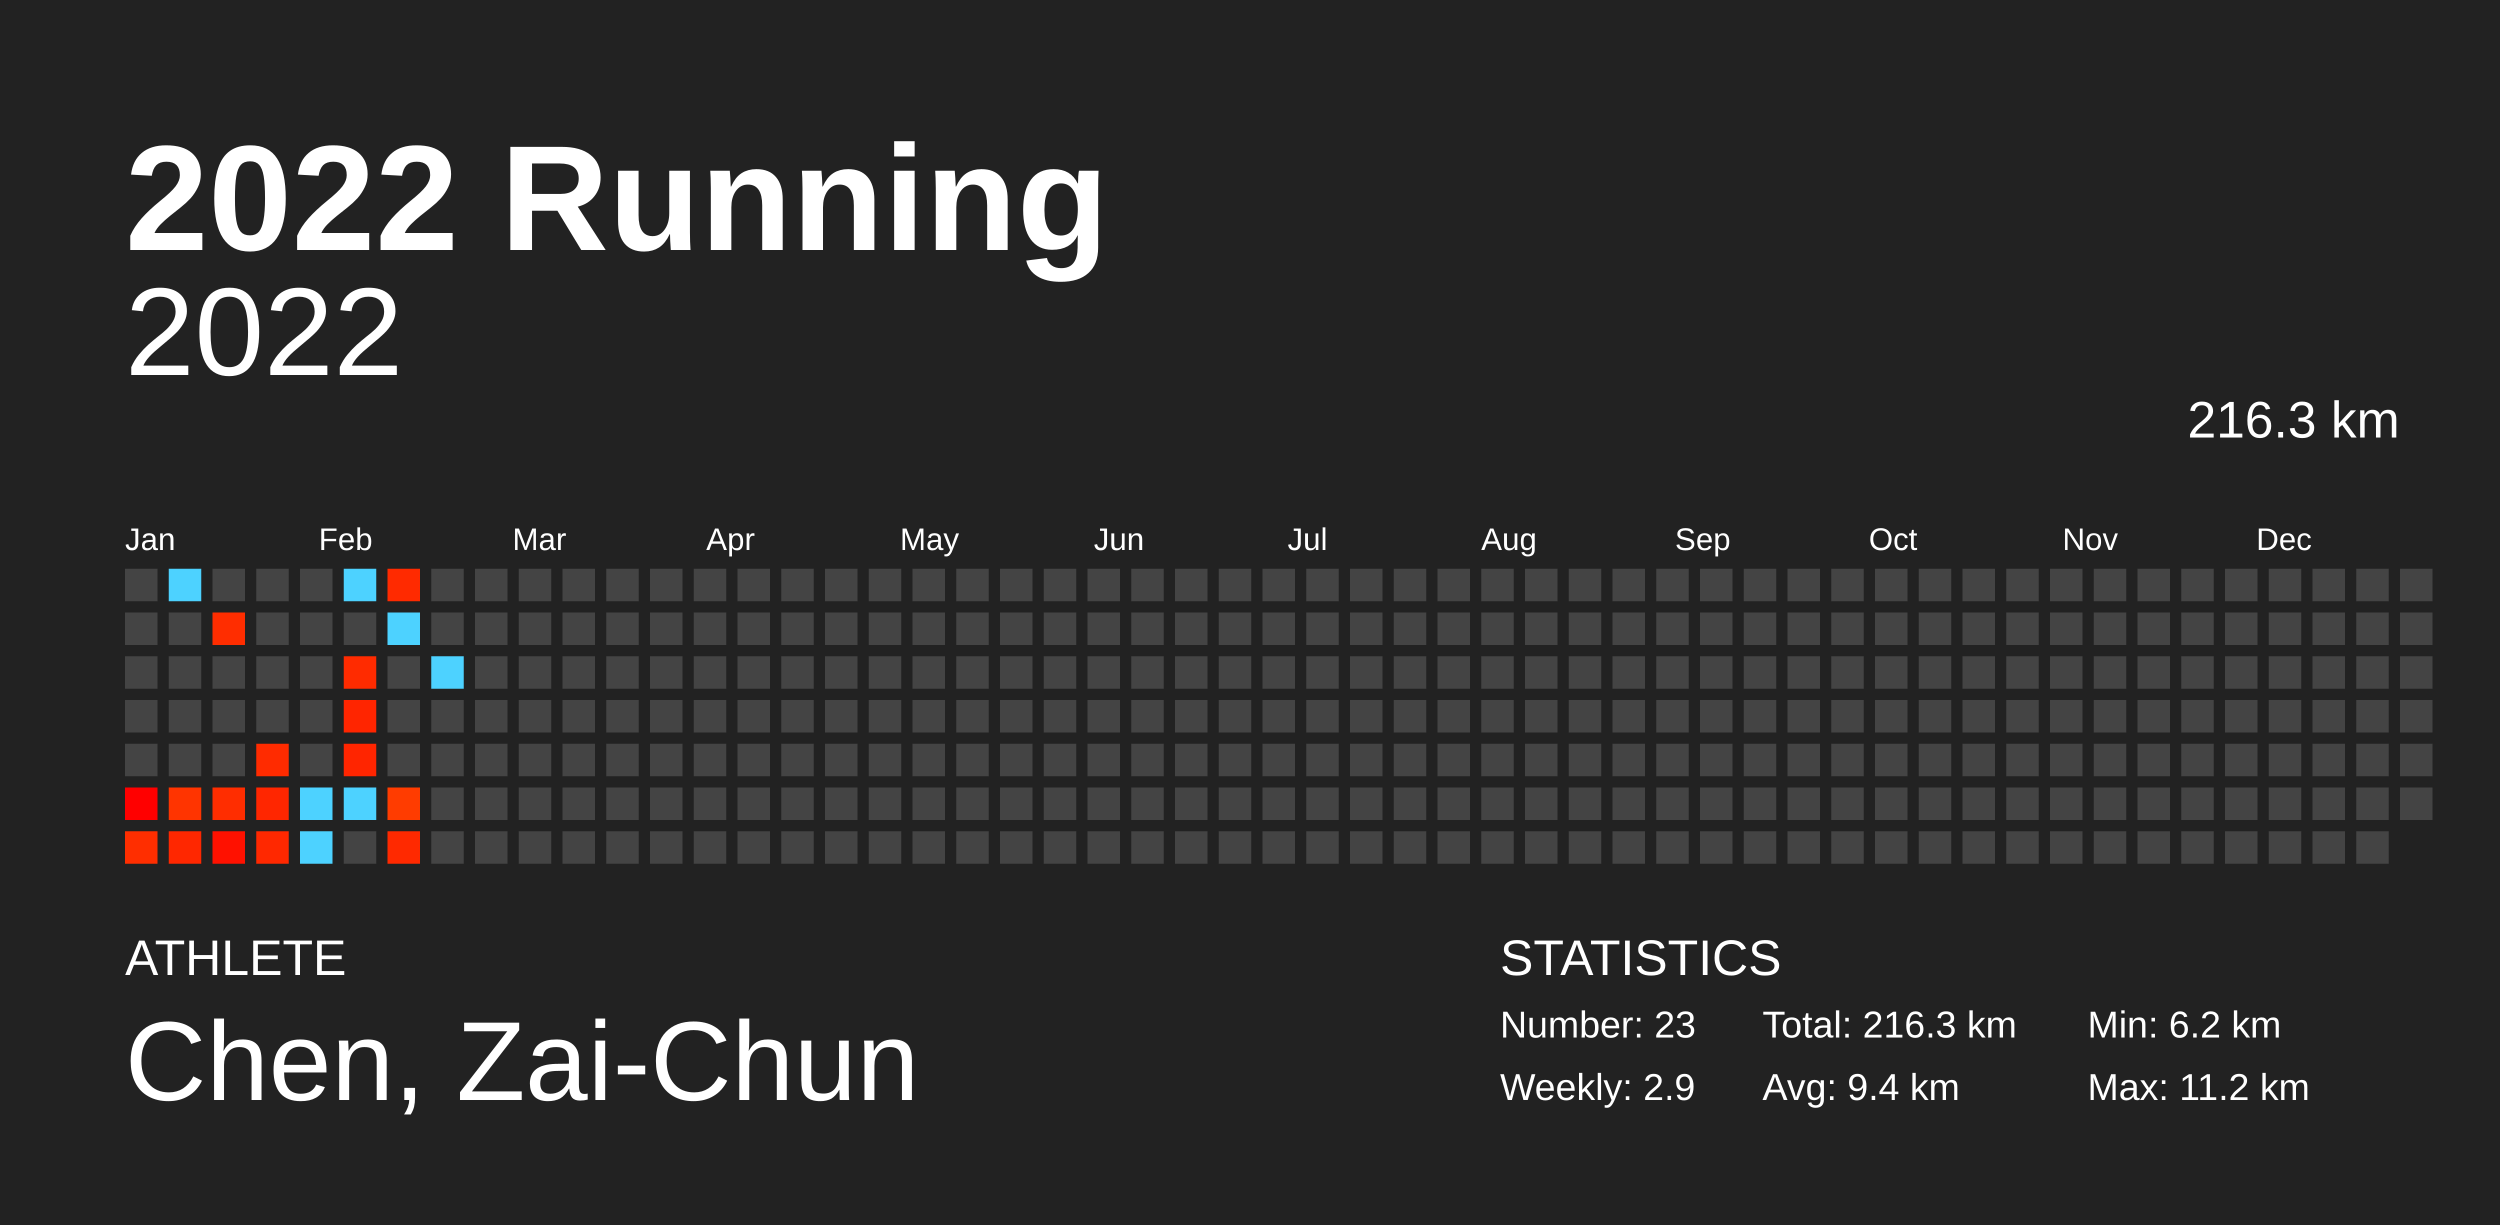
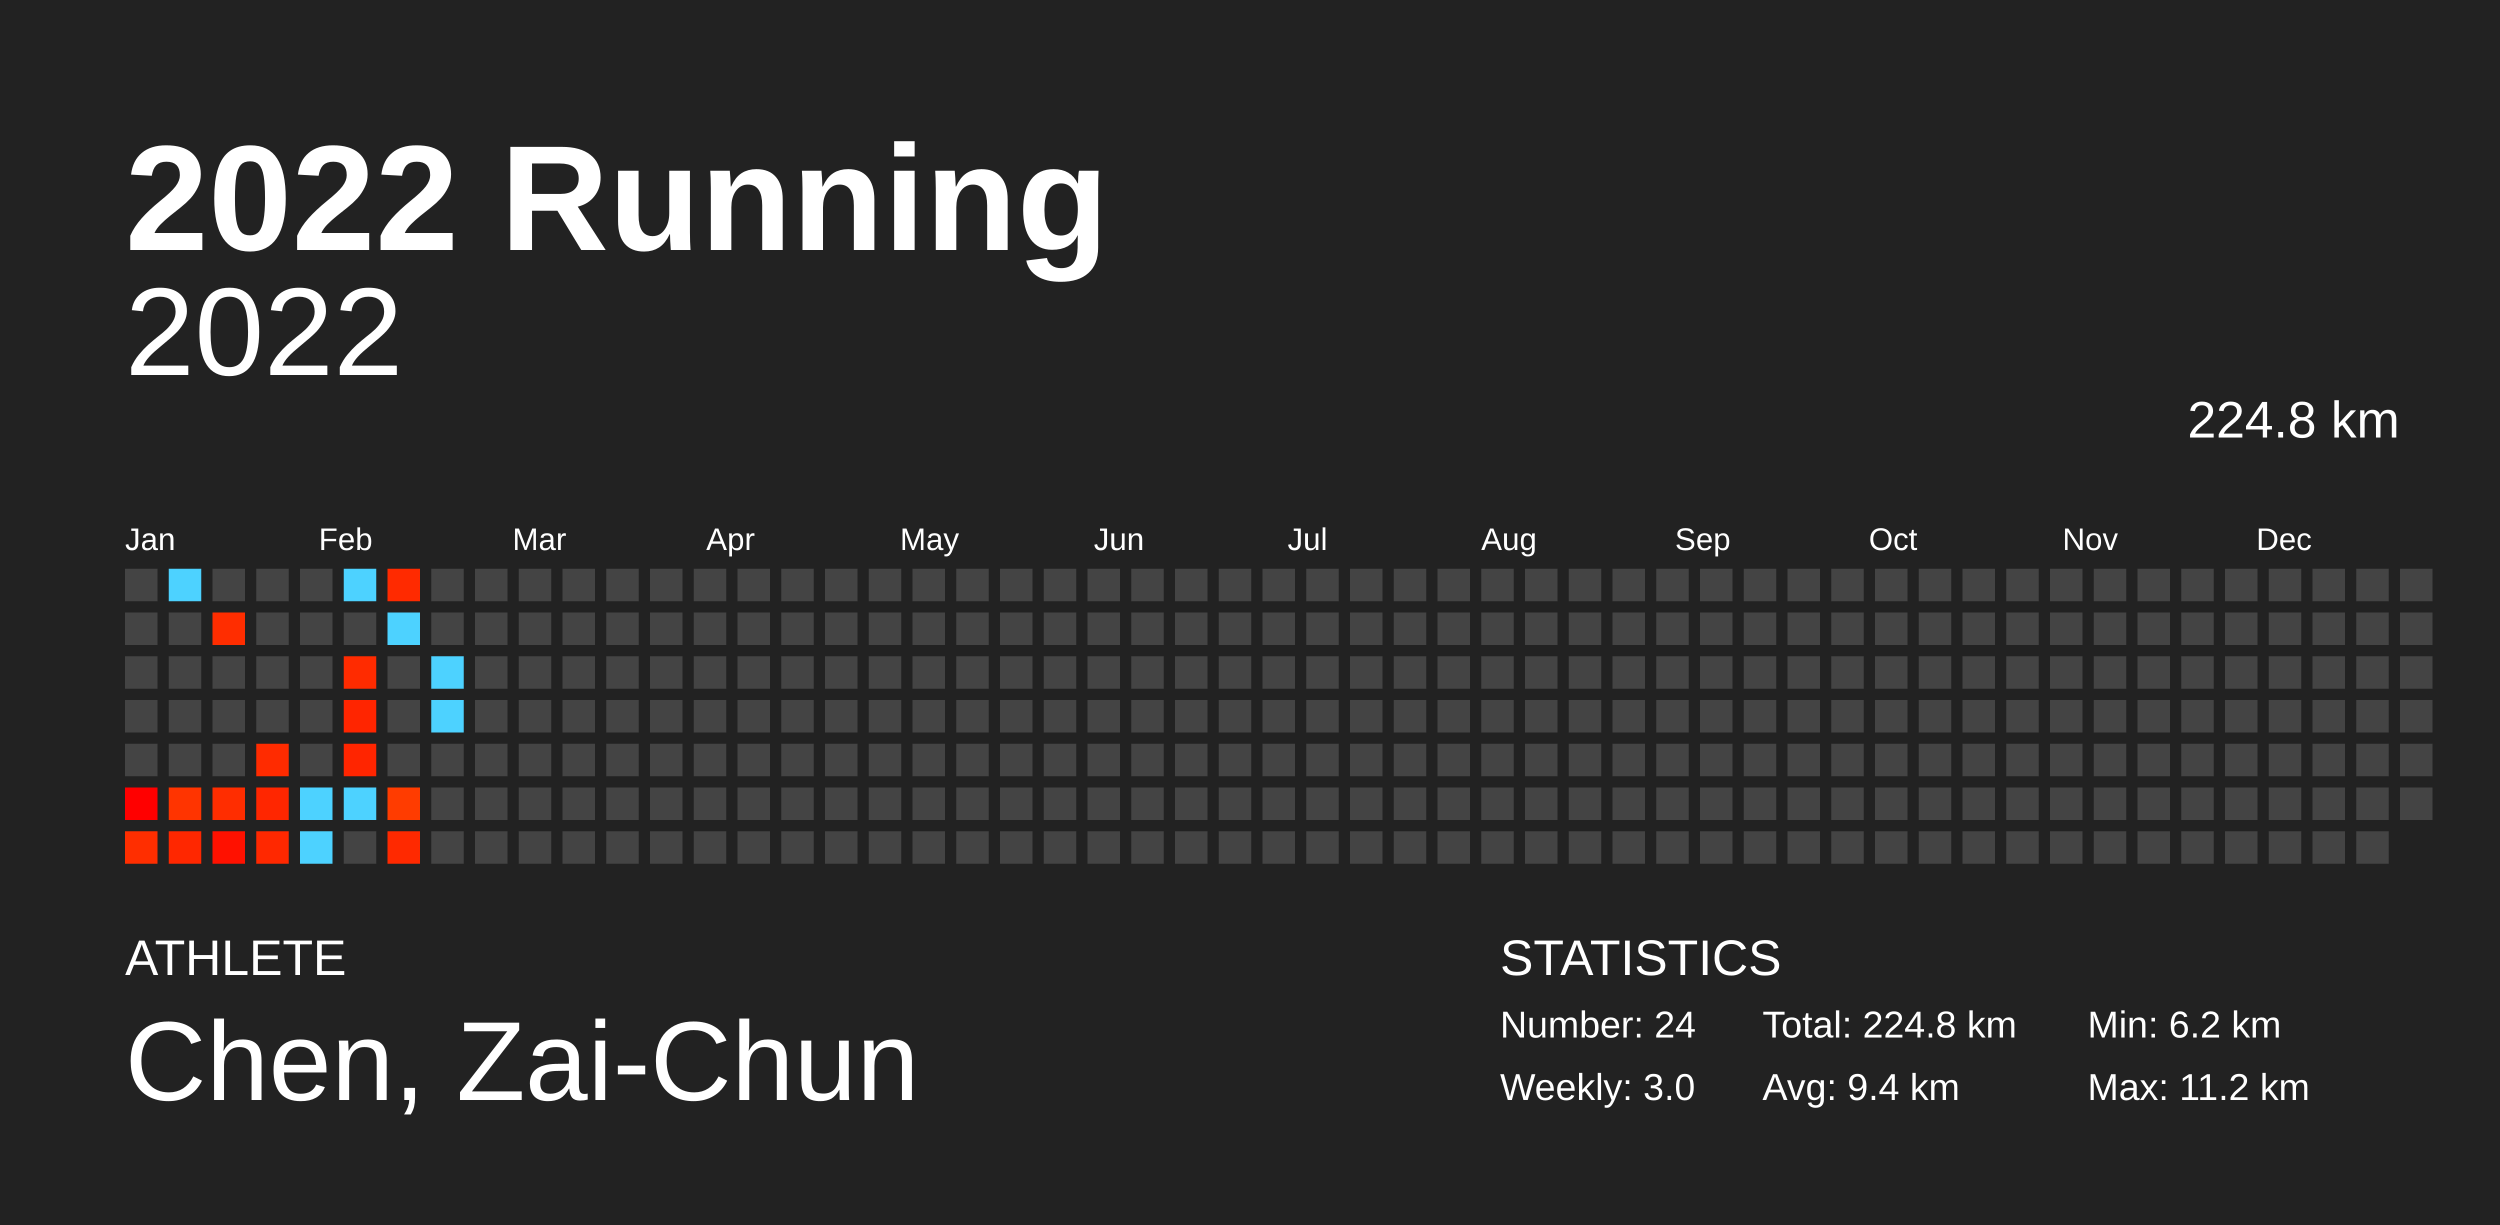
<svg xmlns="http://www.w3.org/2000/svg" baseProfile="full" height="98mm" version="1.1" viewBox="0,0,200,98" width="200mm">
  <defs />
  <rect fill="#222222" height="98" width="200" x="0" y="0" />
  <text fill="#FFFFFF" style="font-size:12px; font-family:Arial; font-weight:bold;" x="10" y="20">2022 Running</text>
  <text fill="#FFFFFF" style="font-size:4px; font-family:Arial" x="10" y="78">ATHLETE</text>
  <text fill="#FFFFFF" style="font-size:9px; font-family:Arial" x="10" y="88">Chen, Zai-Chun</text>
  <text fill="#FFFFFF" style="font-size:4px; font-family:Arial" x="120" y="78">STATISTICS</text>
-   <text fill="#FFFFFF" style="font-size:3px; font-family:Arial" x="120" y="83">Number: 23</text>
-   <text fill="#FFFFFF" style="font-size:3px; font-family:Arial" x="120" y="88">Weekly: 2.9</text>
-   <text fill="#FFFFFF" style="font-size:3px; font-family:Arial" x="141" y="83">Total: 216.3 km</text>
+   <text fill="#FFFFFF" style="font-size:3px; font-family:Arial" x="120" y="83">Number: 24</text>
+   <text fill="#FFFFFF" style="font-size:3px; font-family:Arial" x="120" y="88">Weekly: 3.0</text>
+   <text fill="#FFFFFF" style="font-size:3px; font-family:Arial" x="141" y="83">Total: 224.8 km</text>
  <text fill="#FFFFFF" style="font-size:3px; font-family:Arial" x="141" y="88">Avg: 9.4 km</text>
  <text fill="#FFFFFF" style="font-size:3px; font-family:Arial" x="167" y="83">Min: 6.2 km</text>
  <text fill="#FFFFFF" style="font-size:3px; font-family:Arial" x="167" y="88">Max: 11.2 km</text>
  <text alignment-baseline="hanging" fill="#FFFFFF" style="font-size:10.0px; font-family:Arial;" x="10" y="30">2022</text>
-   <text alignment-baseline="hanging" fill="#FFFFFF" style="font-size:4.125px; font-family:Arial;" x="175" y="35">216.3 km</text>
+   <text alignment-baseline="hanging" fill="#FFFFFF" style="font-size:4.125px; font-family:Arial;" x="175" y="35">224.8 km</text>
  <text fill="#FFFFFF" style="font-size:2.5px; font-family:Arial" x="10.0" y="44">Jan</text>
  <text fill="#FFFFFF" style="font-size:2.5px; font-family:Arial" x="25.5" y="44">Feb</text>
  <text fill="#FFFFFF" style="font-size:2.5px; font-family:Arial" x="41.0" y="44">Mar</text>
  <text fill="#FFFFFF" style="font-size:2.5px; font-family:Arial" x="56.5" y="44">Apr</text>
  <text fill="#FFFFFF" style="font-size:2.5px; font-family:Arial" x="72.0" y="44">May</text>
  <text fill="#FFFFFF" style="font-size:2.5px; font-family:Arial" x="87.5" y="44">Jun</text>
  <text fill="#FFFFFF" style="font-size:2.5px; font-family:Arial" x="103.0" y="44">Jul</text>
  <text fill="#FFFFFF" style="font-size:2.5px; font-family:Arial" x="118.5" y="44">Aug</text>
  <text fill="#FFFFFF" style="font-size:2.5px; font-family:Arial" x="134.0" y="44">Sep</text>
  <text fill="#FFFFFF" style="font-size:2.5px; font-family:Arial" x="149.5" y="44">Oct</text>
  <text fill="#FFFFFF" style="font-size:2.5px; font-family:Arial" x="165.0" y="44">Nov</text>
  <text fill="#FFFFFF" style="font-size:2.5px; font-family:Arial" x="180.5" y="44">Dec</text>
  <rect fill="#444444" height="2.6" width="2.6" x="10.0" y="45.5" />
  <rect fill="#444444" height="2.6" width="2.6" x="10.0" y="49.0" />
  <rect fill="#444444" height="2.6" width="2.6" x="10.0" y="52.5" />
  <rect fill="#444444" height="2.6" width="2.6" x="10.0" y="56.0" />
  <rect fill="#444444" height="2.6" width="2.6" x="10.0" y="59.5" />
  <rect fill="#ff0000" height="2.6" width="2.6" x="10.0" y="63.0" />
  <rect fill="#ff2e00" height="2.6" width="2.6" x="10.0" y="66.5" />
  <rect fill="#4dd2ff" height="2.6" width="2.6" x="13.5" y="45.5" />
  <rect fill="#444444" height="2.6" width="2.6" x="13.5" y="49.0" />
  <rect fill="#444444" height="2.6" width="2.6" x="13.5" y="52.5" />
  <rect fill="#444444" height="2.6" width="2.6" x="13.5" y="56.0" />
  <rect fill="#444444" height="2.6" width="2.6" x="13.5" y="59.5" />
  <rect fill="#ff3400" height="2.6" width="2.6" x="13.5" y="63.0" />
  <rect fill="#ff2700" height="2.6" width="2.6" x="13.5" y="66.5" />
  <rect fill="#444444" height="2.6" width="2.6" x="17.0" y="45.5" />
  <rect fill="#ff2d00" height="2.6" width="2.6" x="17.0" y="49.0" />
  <rect fill="#444444" height="2.6" width="2.6" x="17.0" y="52.5" />
  <rect fill="#444444" height="2.6" width="2.6" x="17.0" y="56.0" />
  <rect fill="#444444" height="2.6" width="2.6" x="17.0" y="59.5" />
  <rect fill="#ff2d00" height="2.6" width="2.6" x="17.0" y="63.0" />
  <rect fill="#ff1100" height="2.6" width="2.6" x="17.0" y="66.5" />
  <rect fill="#444444" height="2.6" width="2.6" x="20.5" y="45.5" />
  <rect fill="#444444" height="2.6" width="2.6" x="20.5" y="49.0" />
  <rect fill="#444444" height="2.6" width="2.6" x="20.5" y="52.5" />
  <rect fill="#444444" height="2.6" width="2.6" x="20.5" y="56.0" />
  <rect fill="#ff2b00" height="2.6" width="2.6" x="20.5" y="59.5" />
  <rect fill="#ff2600" height="2.6" width="2.6" x="20.5" y="63.0" />
  <rect fill="#ff2800" height="2.6" width="2.6" x="20.5" y="66.5" />
  <rect fill="#444444" height="2.6" width="2.6" x="24.0" y="45.5" />
  <rect fill="#444444" height="2.6" width="2.6" x="24.0" y="49.0" />
  <rect fill="#444444" height="2.6" width="2.6" x="24.0" y="52.5" />
  <rect fill="#444444" height="2.6" width="2.6" x="24.0" y="56.0" />
  <rect fill="#444444" height="2.6" width="2.6" x="24.0" y="59.5" />
  <rect fill="#4dd2ff" height="2.6" width="2.6" x="24.0" y="63.0" />
  <rect fill="#4dd2ff" height="2.6" width="2.6" x="24.0" y="66.5" />
  <rect fill="#4dd2ff" height="2.6" width="2.6" x="27.5" y="45.5" />
  <rect fill="#444444" height="2.6" width="2.6" x="27.5" y="49.0" />
  <rect fill="#ff2b00" height="2.6" width="2.6" x="27.5" y="52.5" />
  <rect fill="#ff2500" height="2.6" width="2.6" x="27.5" y="56.0" />
  <rect fill="#ff2500" height="2.6" width="2.6" x="27.5" y="59.5" />
  <rect fill="#4dd2ff" height="2.6" width="2.6" x="27.5" y="63.0" />
  <rect fill="#444444" height="2.6" width="2.6" x="27.5" y="66.5" />
  <rect fill="#ff2a00" height="2.6" width="2.6" x="31.0" y="45.5" />
  <rect fill="#4dd2ff" height="2.6" width="2.6" x="31.0" y="49.0" />
  <rect fill="#444444" height="2.6" width="2.6" x="31.0" y="52.5" />
  <rect fill="#444444" height="2.6" width="2.6" x="31.0" y="56.0" />
  <rect fill="#444444" height="2.6" width="2.6" x="31.0" y="59.5" />
  <rect fill="#ff3c00" height="2.6" width="2.6" x="31.0" y="63.0" />
  <rect fill="#ff2900" height="2.6" width="2.6" x="31.0" y="66.5" />
  <rect fill="#444444" height="2.6" width="2.6" x="34.5" y="45.5" />
  <rect fill="#444444" height="2.6" width="2.6" x="34.5" y="49.0" />
  <rect fill="#4dd2ff" height="2.6" width="2.6" x="34.5" y="52.5" />
-   <rect fill="#444444" height="2.6" width="2.6" x="34.5" y="56.0" />
+   <rect fill="#4dd2ff" height="2.6" width="2.6" x="34.5" y="56.0" />
  <rect fill="#444444" height="2.6" width="2.6" x="34.5" y="59.5" />
  <rect fill="#444444" height="2.6" width="2.6" x="34.5" y="63.0" />
  <rect fill="#444444" height="2.6" width="2.6" x="34.5" y="66.5" />
  <rect fill="#444444" height="2.6" width="2.6" x="38.0" y="45.5" />
  <rect fill="#444444" height="2.6" width="2.6" x="38.0" y="49.0" />
  <rect fill="#444444" height="2.6" width="2.6" x="38.0" y="52.5" />
  <rect fill="#444444" height="2.6" width="2.6" x="38.0" y="56.0" />
  <rect fill="#444444" height="2.6" width="2.6" x="38.0" y="59.5" />
  <rect fill="#444444" height="2.6" width="2.6" x="38.0" y="63.0" />
  <rect fill="#444444" height="2.6" width="2.6" x="38.0" y="66.5" />
  <rect fill="#444444" height="2.6" width="2.6" x="41.5" y="45.5" />
  <rect fill="#444444" height="2.6" width="2.6" x="41.5" y="49.0" />
  <rect fill="#444444" height="2.6" width="2.6" x="41.5" y="52.5" />
  <rect fill="#444444" height="2.6" width="2.6" x="41.5" y="56.0" />
  <rect fill="#444444" height="2.6" width="2.6" x="41.5" y="59.5" />
  <rect fill="#444444" height="2.6" width="2.6" x="41.5" y="63.0" />
  <rect fill="#444444" height="2.6" width="2.6" x="41.5" y="66.5" />
  <rect fill="#444444" height="2.6" width="2.6" x="45.0" y="45.5" />
  <rect fill="#444444" height="2.6" width="2.6" x="45.0" y="49.0" />
  <rect fill="#444444" height="2.6" width="2.6" x="45.0" y="52.5" />
  <rect fill="#444444" height="2.6" width="2.6" x="45.0" y="56.0" />
  <rect fill="#444444" height="2.6" width="2.6" x="45.0" y="59.5" />
  <rect fill="#444444" height="2.6" width="2.6" x="45.0" y="63.0" />
  <rect fill="#444444" height="2.6" width="2.6" x="45.0" y="66.5" />
  <rect fill="#444444" height="2.6" width="2.6" x="48.5" y="45.5" />
  <rect fill="#444444" height="2.6" width="2.6" x="48.5" y="49.0" />
  <rect fill="#444444" height="2.6" width="2.6" x="48.5" y="52.5" />
  <rect fill="#444444" height="2.6" width="2.6" x="48.5" y="56.0" />
  <rect fill="#444444" height="2.6" width="2.6" x="48.5" y="59.5" />
  <rect fill="#444444" height="2.6" width="2.6" x="48.5" y="63.0" />
  <rect fill="#444444" height="2.6" width="2.6" x="48.5" y="66.5" />
  <rect fill="#444444" height="2.6" width="2.6" x="52.0" y="45.5" />
  <rect fill="#444444" height="2.6" width="2.6" x="52.0" y="49.0" />
  <rect fill="#444444" height="2.6" width="2.6" x="52.0" y="52.5" />
  <rect fill="#444444" height="2.6" width="2.6" x="52.0" y="56.0" />
  <rect fill="#444444" height="2.6" width="2.6" x="52.0" y="59.5" />
  <rect fill="#444444" height="2.6" width="2.6" x="52.0" y="63.0" />
  <rect fill="#444444" height="2.6" width="2.6" x="52.0" y="66.5" />
  <rect fill="#444444" height="2.6" width="2.6" x="55.5" y="45.5" />
  <rect fill="#444444" height="2.6" width="2.6" x="55.5" y="49.0" />
  <rect fill="#444444" height="2.6" width="2.6" x="55.5" y="52.5" />
  <rect fill="#444444" height="2.6" width="2.6" x="55.5" y="56.0" />
  <rect fill="#444444" height="2.6" width="2.6" x="55.5" y="59.5" />
  <rect fill="#444444" height="2.6" width="2.6" x="55.5" y="63.0" />
  <rect fill="#444444" height="2.6" width="2.6" x="55.5" y="66.5" />
  <rect fill="#444444" height="2.6" width="2.6" x="59.0" y="45.5" />
  <rect fill="#444444" height="2.6" width="2.6" x="59.0" y="49.0" />
  <rect fill="#444444" height="2.6" width="2.6" x="59.0" y="52.5" />
  <rect fill="#444444" height="2.6" width="2.6" x="59.0" y="56.0" />
  <rect fill="#444444" height="2.6" width="2.6" x="59.0" y="59.5" />
  <rect fill="#444444" height="2.6" width="2.6" x="59.0" y="63.0" />
  <rect fill="#444444" height="2.6" width="2.6" x="59.0" y="66.5" />
  <rect fill="#444444" height="2.6" width="2.6" x="62.5" y="45.5" />
  <rect fill="#444444" height="2.6" width="2.6" x="62.5" y="49.0" />
  <rect fill="#444444" height="2.6" width="2.6" x="62.5" y="52.5" />
  <rect fill="#444444" height="2.6" width="2.6" x="62.5" y="56.0" />
  <rect fill="#444444" height="2.6" width="2.6" x="62.5" y="59.5" />
  <rect fill="#444444" height="2.6" width="2.6" x="62.5" y="63.0" />
  <rect fill="#444444" height="2.6" width="2.6" x="62.5" y="66.5" />
  <rect fill="#444444" height="2.6" width="2.6" x="66.0" y="45.5" />
  <rect fill="#444444" height="2.6" width="2.6" x="66.0" y="49.0" />
  <rect fill="#444444" height="2.6" width="2.6" x="66.0" y="52.5" />
  <rect fill="#444444" height="2.6" width="2.6" x="66.0" y="56.0" />
  <rect fill="#444444" height="2.6" width="2.6" x="66.0" y="59.5" />
  <rect fill="#444444" height="2.6" width="2.6" x="66.0" y="63.0" />
  <rect fill="#444444" height="2.6" width="2.6" x="66.0" y="66.5" />
  <rect fill="#444444" height="2.6" width="2.6" x="69.5" y="45.5" />
  <rect fill="#444444" height="2.6" width="2.6" x="69.5" y="49.0" />
  <rect fill="#444444" height="2.6" width="2.6" x="69.5" y="52.5" />
  <rect fill="#444444" height="2.6" width="2.6" x="69.5" y="56.0" />
  <rect fill="#444444" height="2.6" width="2.6" x="69.5" y="59.5" />
  <rect fill="#444444" height="2.6" width="2.6" x="69.5" y="63.0" />
  <rect fill="#444444" height="2.6" width="2.6" x="69.5" y="66.5" />
  <rect fill="#444444" height="2.6" width="2.6" x="73.0" y="45.5" />
  <rect fill="#444444" height="2.6" width="2.6" x="73.0" y="49.0" />
  <rect fill="#444444" height="2.6" width="2.6" x="73.0" y="52.5" />
  <rect fill="#444444" height="2.6" width="2.6" x="73.0" y="56.0" />
  <rect fill="#444444" height="2.6" width="2.6" x="73.0" y="59.5" />
  <rect fill="#444444" height="2.6" width="2.6" x="73.0" y="63.0" />
  <rect fill="#444444" height="2.6" width="2.6" x="73.0" y="66.5" />
  <rect fill="#444444" height="2.6" width="2.6" x="76.5" y="45.5" />
  <rect fill="#444444" height="2.6" width="2.6" x="76.5" y="49.0" />
  <rect fill="#444444" height="2.6" width="2.6" x="76.5" y="52.5" />
  <rect fill="#444444" height="2.6" width="2.6" x="76.5" y="56.0" />
  <rect fill="#444444" height="2.6" width="2.6" x="76.5" y="59.5" />
  <rect fill="#444444" height="2.6" width="2.6" x="76.5" y="63.0" />
  <rect fill="#444444" height="2.6" width="2.6" x="76.5" y="66.5" />
  <rect fill="#444444" height="2.6" width="2.6" x="80.0" y="45.5" />
  <rect fill="#444444" height="2.6" width="2.6" x="80.0" y="49.0" />
  <rect fill="#444444" height="2.6" width="2.6" x="80.0" y="52.5" />
  <rect fill="#444444" height="2.6" width="2.6" x="80.0" y="56.0" />
  <rect fill="#444444" height="2.6" width="2.6" x="80.0" y="59.5" />
  <rect fill="#444444" height="2.6" width="2.6" x="80.0" y="63.0" />
  <rect fill="#444444" height="2.6" width="2.6" x="80.0" y="66.5" />
  <rect fill="#444444" height="2.6" width="2.6" x="83.5" y="45.5" />
  <rect fill="#444444" height="2.6" width="2.6" x="83.5" y="49.0" />
  <rect fill="#444444" height="2.6" width="2.6" x="83.5" y="52.5" />
  <rect fill="#444444" height="2.6" width="2.6" x="83.5" y="56.0" />
  <rect fill="#444444" height="2.6" width="2.6" x="83.5" y="59.5" />
  <rect fill="#444444" height="2.6" width="2.6" x="83.5" y="63.0" />
  <rect fill="#444444" height="2.6" width="2.6" x="83.5" y="66.5" />
  <rect fill="#444444" height="2.6" width="2.6" x="87.0" y="45.5" />
  <rect fill="#444444" height="2.6" width="2.6" x="87.0" y="49.0" />
  <rect fill="#444444" height="2.6" width="2.6" x="87.0" y="52.5" />
  <rect fill="#444444" height="2.6" width="2.6" x="87.0" y="56.0" />
  <rect fill="#444444" height="2.6" width="2.6" x="87.0" y="59.5" />
  <rect fill="#444444" height="2.6" width="2.6" x="87.0" y="63.0" />
  <rect fill="#444444" height="2.6" width="2.6" x="87.0" y="66.5" />
  <rect fill="#444444" height="2.6" width="2.6" x="90.5" y="45.5" />
  <rect fill="#444444" height="2.6" width="2.6" x="90.5" y="49.0" />
  <rect fill="#444444" height="2.6" width="2.6" x="90.5" y="52.5" />
  <rect fill="#444444" height="2.6" width="2.6" x="90.5" y="56.0" />
  <rect fill="#444444" height="2.6" width="2.6" x="90.5" y="59.5" />
  <rect fill="#444444" height="2.6" width="2.6" x="90.5" y="63.0" />
  <rect fill="#444444" height="2.6" width="2.6" x="90.5" y="66.5" />
  <rect fill="#444444" height="2.6" width="2.6" x="94.0" y="45.5" />
  <rect fill="#444444" height="2.6" width="2.6" x="94.0" y="49.0" />
  <rect fill="#444444" height="2.6" width="2.6" x="94.0" y="52.5" />
  <rect fill="#444444" height="2.6" width="2.6" x="94.0" y="56.0" />
  <rect fill="#444444" height="2.6" width="2.6" x="94.0" y="59.5" />
  <rect fill="#444444" height="2.6" width="2.6" x="94.0" y="63.0" />
  <rect fill="#444444" height="2.6" width="2.6" x="94.0" y="66.5" />
  <rect fill="#444444" height="2.6" width="2.6" x="97.5" y="45.5" />
  <rect fill="#444444" height="2.6" width="2.6" x="97.5" y="49.0" />
  <rect fill="#444444" height="2.6" width="2.6" x="97.5" y="52.5" />
  <rect fill="#444444" height="2.6" width="2.6" x="97.5" y="56.0" />
  <rect fill="#444444" height="2.6" width="2.6" x="97.5" y="59.5" />
  <rect fill="#444444" height="2.6" width="2.6" x="97.5" y="63.0" />
  <rect fill="#444444" height="2.6" width="2.6" x="97.5" y="66.5" />
  <rect fill="#444444" height="2.6" width="2.6" x="101.0" y="45.5" />
  <rect fill="#444444" height="2.6" width="2.6" x="101.0" y="49.0" />
  <rect fill="#444444" height="2.6" width="2.6" x="101.0" y="52.5" />
  <rect fill="#444444" height="2.6" width="2.6" x="101.0" y="56.0" />
  <rect fill="#444444" height="2.6" width="2.6" x="101.0" y="59.5" />
  <rect fill="#444444" height="2.6" width="2.6" x="101.0" y="63.0" />
  <rect fill="#444444" height="2.6" width="2.6" x="101.0" y="66.5" />
  <rect fill="#444444" height="2.6" width="2.6" x="104.5" y="45.5" />
  <rect fill="#444444" height="2.6" width="2.6" x="104.5" y="49.0" />
  <rect fill="#444444" height="2.6" width="2.6" x="104.5" y="52.5" />
  <rect fill="#444444" height="2.6" width="2.6" x="104.5" y="56.0" />
  <rect fill="#444444" height="2.6" width="2.6" x="104.5" y="59.5" />
  <rect fill="#444444" height="2.6" width="2.6" x="104.5" y="63.0" />
  <rect fill="#444444" height="2.6" width="2.6" x="104.5" y="66.5" />
  <rect fill="#444444" height="2.6" width="2.6" x="108.0" y="45.5" />
  <rect fill="#444444" height="2.6" width="2.6" x="108.0" y="49.0" />
  <rect fill="#444444" height="2.6" width="2.6" x="108.0" y="52.5" />
  <rect fill="#444444" height="2.6" width="2.6" x="108.0" y="56.0" />
  <rect fill="#444444" height="2.6" width="2.6" x="108.0" y="59.5" />
  <rect fill="#444444" height="2.6" width="2.6" x="108.0" y="63.0" />
  <rect fill="#444444" height="2.6" width="2.6" x="108.0" y="66.5" />
  <rect fill="#444444" height="2.6" width="2.6" x="111.5" y="45.5" />
  <rect fill="#444444" height="2.6" width="2.6" x="111.5" y="49.0" />
  <rect fill="#444444" height="2.6" width="2.6" x="111.5" y="52.5" />
  <rect fill="#444444" height="2.6" width="2.6" x="111.5" y="56.0" />
  <rect fill="#444444" height="2.6" width="2.6" x="111.5" y="59.5" />
  <rect fill="#444444" height="2.6" width="2.6" x="111.5" y="63.0" />
  <rect fill="#444444" height="2.6" width="2.6" x="111.5" y="66.5" />
  <rect fill="#444444" height="2.6" width="2.6" x="115.0" y="45.5" />
  <rect fill="#444444" height="2.6" width="2.6" x="115.0" y="49.0" />
  <rect fill="#444444" height="2.6" width="2.6" x="115.0" y="52.5" />
  <rect fill="#444444" height="2.6" width="2.6" x="115.0" y="56.0" />
  <rect fill="#444444" height="2.6" width="2.6" x="115.0" y="59.5" />
  <rect fill="#444444" height="2.6" width="2.6" x="115.0" y="63.0" />
  <rect fill="#444444" height="2.6" width="2.6" x="115.0" y="66.5" />
  <rect fill="#444444" height="2.6" width="2.6" x="118.5" y="45.5" />
  <rect fill="#444444" height="2.6" width="2.6" x="118.5" y="49.0" />
  <rect fill="#444444" height="2.6" width="2.6" x="118.5" y="52.5" />
  <rect fill="#444444" height="2.6" width="2.6" x="118.5" y="56.0" />
  <rect fill="#444444" height="2.6" width="2.6" x="118.5" y="59.5" />
  <rect fill="#444444" height="2.6" width="2.6" x="118.5" y="63.0" />
  <rect fill="#444444" height="2.6" width="2.6" x="118.5" y="66.5" />
  <rect fill="#444444" height="2.6" width="2.6" x="122.0" y="45.5" />
  <rect fill="#444444" height="2.6" width="2.6" x="122.0" y="49.0" />
  <rect fill="#444444" height="2.6" width="2.6" x="122.0" y="52.5" />
  <rect fill="#444444" height="2.6" width="2.6" x="122.0" y="56.0" />
  <rect fill="#444444" height="2.6" width="2.6" x="122.0" y="59.5" />
  <rect fill="#444444" height="2.6" width="2.6" x="122.0" y="63.0" />
  <rect fill="#444444" height="2.6" width="2.6" x="122.0" y="66.5" />
  <rect fill="#444444" height="2.6" width="2.6" x="125.5" y="45.5" />
  <rect fill="#444444" height="2.6" width="2.6" x="125.5" y="49.0" />
  <rect fill="#444444" height="2.6" width="2.6" x="125.5" y="52.5" />
  <rect fill="#444444" height="2.6" width="2.6" x="125.5" y="56.0" />
  <rect fill="#444444" height="2.6" width="2.6" x="125.5" y="59.5" />
  <rect fill="#444444" height="2.6" width="2.6" x="125.5" y="63.0" />
  <rect fill="#444444" height="2.6" width="2.6" x="125.5" y="66.5" />
  <rect fill="#444444" height="2.6" width="2.6" x="129.0" y="45.5" />
  <rect fill="#444444" height="2.6" width="2.6" x="129.0" y="49.0" />
  <rect fill="#444444" height="2.6" width="2.6" x="129.0" y="52.5" />
  <rect fill="#444444" height="2.6" width="2.6" x="129.0" y="56.0" />
  <rect fill="#444444" height="2.6" width="2.6" x="129.0" y="59.5" />
  <rect fill="#444444" height="2.6" width="2.6" x="129.0" y="63.0" />
  <rect fill="#444444" height="2.6" width="2.6" x="129.0" y="66.5" />
  <rect fill="#444444" height="2.6" width="2.6" x="132.5" y="45.5" />
  <rect fill="#444444" height="2.6" width="2.6" x="132.5" y="49.0" />
  <rect fill="#444444" height="2.6" width="2.6" x="132.5" y="52.5" />
  <rect fill="#444444" height="2.6" width="2.6" x="132.5" y="56.0" />
  <rect fill="#444444" height="2.6" width="2.6" x="132.5" y="59.5" />
  <rect fill="#444444" height="2.6" width="2.6" x="132.5" y="63.0" />
  <rect fill="#444444" height="2.6" width="2.6" x="132.5" y="66.5" />
  <rect fill="#444444" height="2.6" width="2.6" x="136.0" y="45.5" />
  <rect fill="#444444" height="2.6" width="2.6" x="136.0" y="49.0" />
  <rect fill="#444444" height="2.6" width="2.6" x="136.0" y="52.5" />
  <rect fill="#444444" height="2.6" width="2.6" x="136.0" y="56.0" />
  <rect fill="#444444" height="2.6" width="2.6" x="136.0" y="59.5" />
  <rect fill="#444444" height="2.6" width="2.6" x="136.0" y="63.0" />
  <rect fill="#444444" height="2.6" width="2.6" x="136.0" y="66.5" />
  <rect fill="#444444" height="2.6" width="2.6" x="139.5" y="45.5" />
  <rect fill="#444444" height="2.6" width="2.6" x="139.5" y="49.0" />
  <rect fill="#444444" height="2.6" width="2.6" x="139.5" y="52.5" />
  <rect fill="#444444" height="2.6" width="2.6" x="139.5" y="56.0" />
  <rect fill="#444444" height="2.6" width="2.6" x="139.5" y="59.5" />
  <rect fill="#444444" height="2.6" width="2.6" x="139.5" y="63.0" />
  <rect fill="#444444" height="2.6" width="2.6" x="139.5" y="66.5" />
  <rect fill="#444444" height="2.6" width="2.6" x="143.0" y="45.5" />
  <rect fill="#444444" height="2.6" width="2.6" x="143.0" y="49.0" />
  <rect fill="#444444" height="2.6" width="2.6" x="143.0" y="52.5" />
  <rect fill="#444444" height="2.6" width="2.6" x="143.0" y="56.0" />
  <rect fill="#444444" height="2.6" width="2.6" x="143.0" y="59.5" />
  <rect fill="#444444" height="2.6" width="2.6" x="143.0" y="63.0" />
  <rect fill="#444444" height="2.6" width="2.6" x="143.0" y="66.5" />
  <rect fill="#444444" height="2.6" width="2.6" x="146.5" y="45.5" />
  <rect fill="#444444" height="2.6" width="2.6" x="146.5" y="49.0" />
  <rect fill="#444444" height="2.6" width="2.6" x="146.5" y="52.5" />
  <rect fill="#444444" height="2.6" width="2.6" x="146.5" y="56.0" />
  <rect fill="#444444" height="2.6" width="2.6" x="146.5" y="59.5" />
  <rect fill="#444444" height="2.6" width="2.6" x="146.5" y="63.0" />
  <rect fill="#444444" height="2.6" width="2.6" x="146.5" y="66.5" />
  <rect fill="#444444" height="2.6" width="2.6" x="150.0" y="45.5" />
  <rect fill="#444444" height="2.6" width="2.6" x="150.0" y="49.0" />
  <rect fill="#444444" height="2.6" width="2.6" x="150.0" y="52.5" />
  <rect fill="#444444" height="2.6" width="2.6" x="150.0" y="56.0" />
  <rect fill="#444444" height="2.6" width="2.6" x="150.0" y="59.5" />
  <rect fill="#444444" height="2.6" width="2.6" x="150.0" y="63.0" />
  <rect fill="#444444" height="2.6" width="2.6" x="150.0" y="66.5" />
  <rect fill="#444444" height="2.6" width="2.6" x="153.5" y="45.5" />
  <rect fill="#444444" height="2.6" width="2.6" x="153.5" y="49.0" />
  <rect fill="#444444" height="2.6" width="2.6" x="153.5" y="52.5" />
  <rect fill="#444444" height="2.6" width="2.6" x="153.5" y="56.0" />
  <rect fill="#444444" height="2.6" width="2.6" x="153.5" y="59.5" />
  <rect fill="#444444" height="2.6" width="2.6" x="153.5" y="63.0" />
  <rect fill="#444444" height="2.6" width="2.6" x="153.5" y="66.5" />
  <rect fill="#444444" height="2.6" width="2.6" x="157.0" y="45.5" />
  <rect fill="#444444" height="2.6" width="2.6" x="157.0" y="49.0" />
  <rect fill="#444444" height="2.6" width="2.6" x="157.0" y="52.5" />
  <rect fill="#444444" height="2.6" width="2.6" x="157.0" y="56.0" />
  <rect fill="#444444" height="2.6" width="2.6" x="157.0" y="59.5" />
  <rect fill="#444444" height="2.6" width="2.6" x="157.0" y="63.0" />
  <rect fill="#444444" height="2.6" width="2.6" x="157.0" y="66.5" />
  <rect fill="#444444" height="2.6" width="2.6" x="160.5" y="45.5" />
  <rect fill="#444444" height="2.6" width="2.6" x="160.5" y="49.0" />
  <rect fill="#444444" height="2.6" width="2.6" x="160.5" y="52.5" />
  <rect fill="#444444" height="2.6" width="2.6" x="160.5" y="56.0" />
  <rect fill="#444444" height="2.6" width="2.6" x="160.5" y="59.5" />
  <rect fill="#444444" height="2.6" width="2.6" x="160.5" y="63.0" />
  <rect fill="#444444" height="2.6" width="2.6" x="160.5" y="66.5" />
  <rect fill="#444444" height="2.6" width="2.6" x="164.0" y="45.5" />
  <rect fill="#444444" height="2.6" width="2.6" x="164.0" y="49.0" />
  <rect fill="#444444" height="2.6" width="2.6" x="164.0" y="52.5" />
  <rect fill="#444444" height="2.6" width="2.6" x="164.0" y="56.0" />
  <rect fill="#444444" height="2.6" width="2.6" x="164.0" y="59.5" />
  <rect fill="#444444" height="2.6" width="2.6" x="164.0" y="63.0" />
  <rect fill="#444444" height="2.6" width="2.6" x="164.0" y="66.5" />
  <rect fill="#444444" height="2.6" width="2.6" x="167.5" y="45.5" />
  <rect fill="#444444" height="2.6" width="2.6" x="167.5" y="49.0" />
  <rect fill="#444444" height="2.6" width="2.6" x="167.5" y="52.5" />
  <rect fill="#444444" height="2.6" width="2.6" x="167.5" y="56.0" />
  <rect fill="#444444" height="2.6" width="2.6" x="167.5" y="59.5" />
  <rect fill="#444444" height="2.6" width="2.6" x="167.5" y="63.0" />
  <rect fill="#444444" height="2.6" width="2.6" x="167.5" y="66.5" />
  <rect fill="#444444" height="2.6" width="2.6" x="171.0" y="45.5" />
  <rect fill="#444444" height="2.6" width="2.6" x="171.0" y="49.0" />
  <rect fill="#444444" height="2.6" width="2.6" x="171.0" y="52.5" />
  <rect fill="#444444" height="2.6" width="2.6" x="171.0" y="56.0" />
  <rect fill="#444444" height="2.6" width="2.6" x="171.0" y="59.5" />
  <rect fill="#444444" height="2.6" width="2.6" x="171.0" y="63.0" />
  <rect fill="#444444" height="2.6" width="2.6" x="171.0" y="66.5" />
  <rect fill="#444444" height="2.6" width="2.6" x="174.5" y="45.5" />
  <rect fill="#444444" height="2.6" width="2.6" x="174.5" y="49.0" />
  <rect fill="#444444" height="2.6" width="2.6" x="174.5" y="52.5" />
  <rect fill="#444444" height="2.6" width="2.6" x="174.5" y="56.0" />
  <rect fill="#444444" height="2.6" width="2.6" x="174.5" y="59.5" />
  <rect fill="#444444" height="2.6" width="2.6" x="174.5" y="63.0" />
  <rect fill="#444444" height="2.6" width="2.6" x="174.5" y="66.5" />
  <rect fill="#444444" height="2.6" width="2.6" x="178.0" y="45.5" />
  <rect fill="#444444" height="2.6" width="2.6" x="178.0" y="49.0" />
  <rect fill="#444444" height="2.6" width="2.6" x="178.0" y="52.5" />
  <rect fill="#444444" height="2.6" width="2.6" x="178.0" y="56.0" />
  <rect fill="#444444" height="2.6" width="2.6" x="178.0" y="59.5" />
  <rect fill="#444444" height="2.6" width="2.6" x="178.0" y="63.0" />
  <rect fill="#444444" height="2.6" width="2.6" x="178.0" y="66.5" />
  <rect fill="#444444" height="2.6" width="2.6" x="181.5" y="45.5" />
  <rect fill="#444444" height="2.6" width="2.6" x="181.5" y="49.0" />
  <rect fill="#444444" height="2.6" width="2.6" x="181.5" y="52.5" />
  <rect fill="#444444" height="2.6" width="2.6" x="181.5" y="56.0" />
  <rect fill="#444444" height="2.6" width="2.6" x="181.5" y="59.5" />
  <rect fill="#444444" height="2.6" width="2.6" x="181.5" y="63.0" />
  <rect fill="#444444" height="2.6" width="2.6" x="181.5" y="66.5" />
  <rect fill="#444444" height="2.6" width="2.6" x="185.0" y="45.5" />
  <rect fill="#444444" height="2.6" width="2.6" x="185.0" y="49.0" />
  <rect fill="#444444" height="2.6" width="2.6" x="185.0" y="52.5" />
  <rect fill="#444444" height="2.6" width="2.6" x="185.0" y="56.0" />
  <rect fill="#444444" height="2.6" width="2.6" x="185.0" y="59.5" />
  <rect fill="#444444" height="2.6" width="2.6" x="185.0" y="63.0" />
  <rect fill="#444444" height="2.6" width="2.6" x="185.0" y="66.5" />
  <rect fill="#444444" height="2.6" width="2.6" x="188.5" y="45.5" />
  <rect fill="#444444" height="2.6" width="2.6" x="188.5" y="49.0" />
  <rect fill="#444444" height="2.6" width="2.6" x="188.5" y="52.5" />
  <rect fill="#444444" height="2.6" width="2.6" x="188.5" y="56.0" />
  <rect fill="#444444" height="2.6" width="2.6" x="188.5" y="59.5" />
  <rect fill="#444444" height="2.6" width="2.6" x="188.5" y="63.0" />
  <rect fill="#444444" height="2.6" width="2.6" x="188.5" y="66.5" />
  <rect fill="#444444" height="2.6" width="2.6" x="192.0" y="45.5" />
  <rect fill="#444444" height="2.6" width="2.6" x="192.0" y="49.0" />
  <rect fill="#444444" height="2.6" width="2.6" x="192.0" y="52.5" />
  <rect fill="#444444" height="2.6" width="2.6" x="192.0" y="56.0" />
  <rect fill="#444444" height="2.6" width="2.6" x="192.0" y="59.5" />
  <rect fill="#444444" height="2.6" width="2.6" x="192.0" y="63.0" />
</svg>
